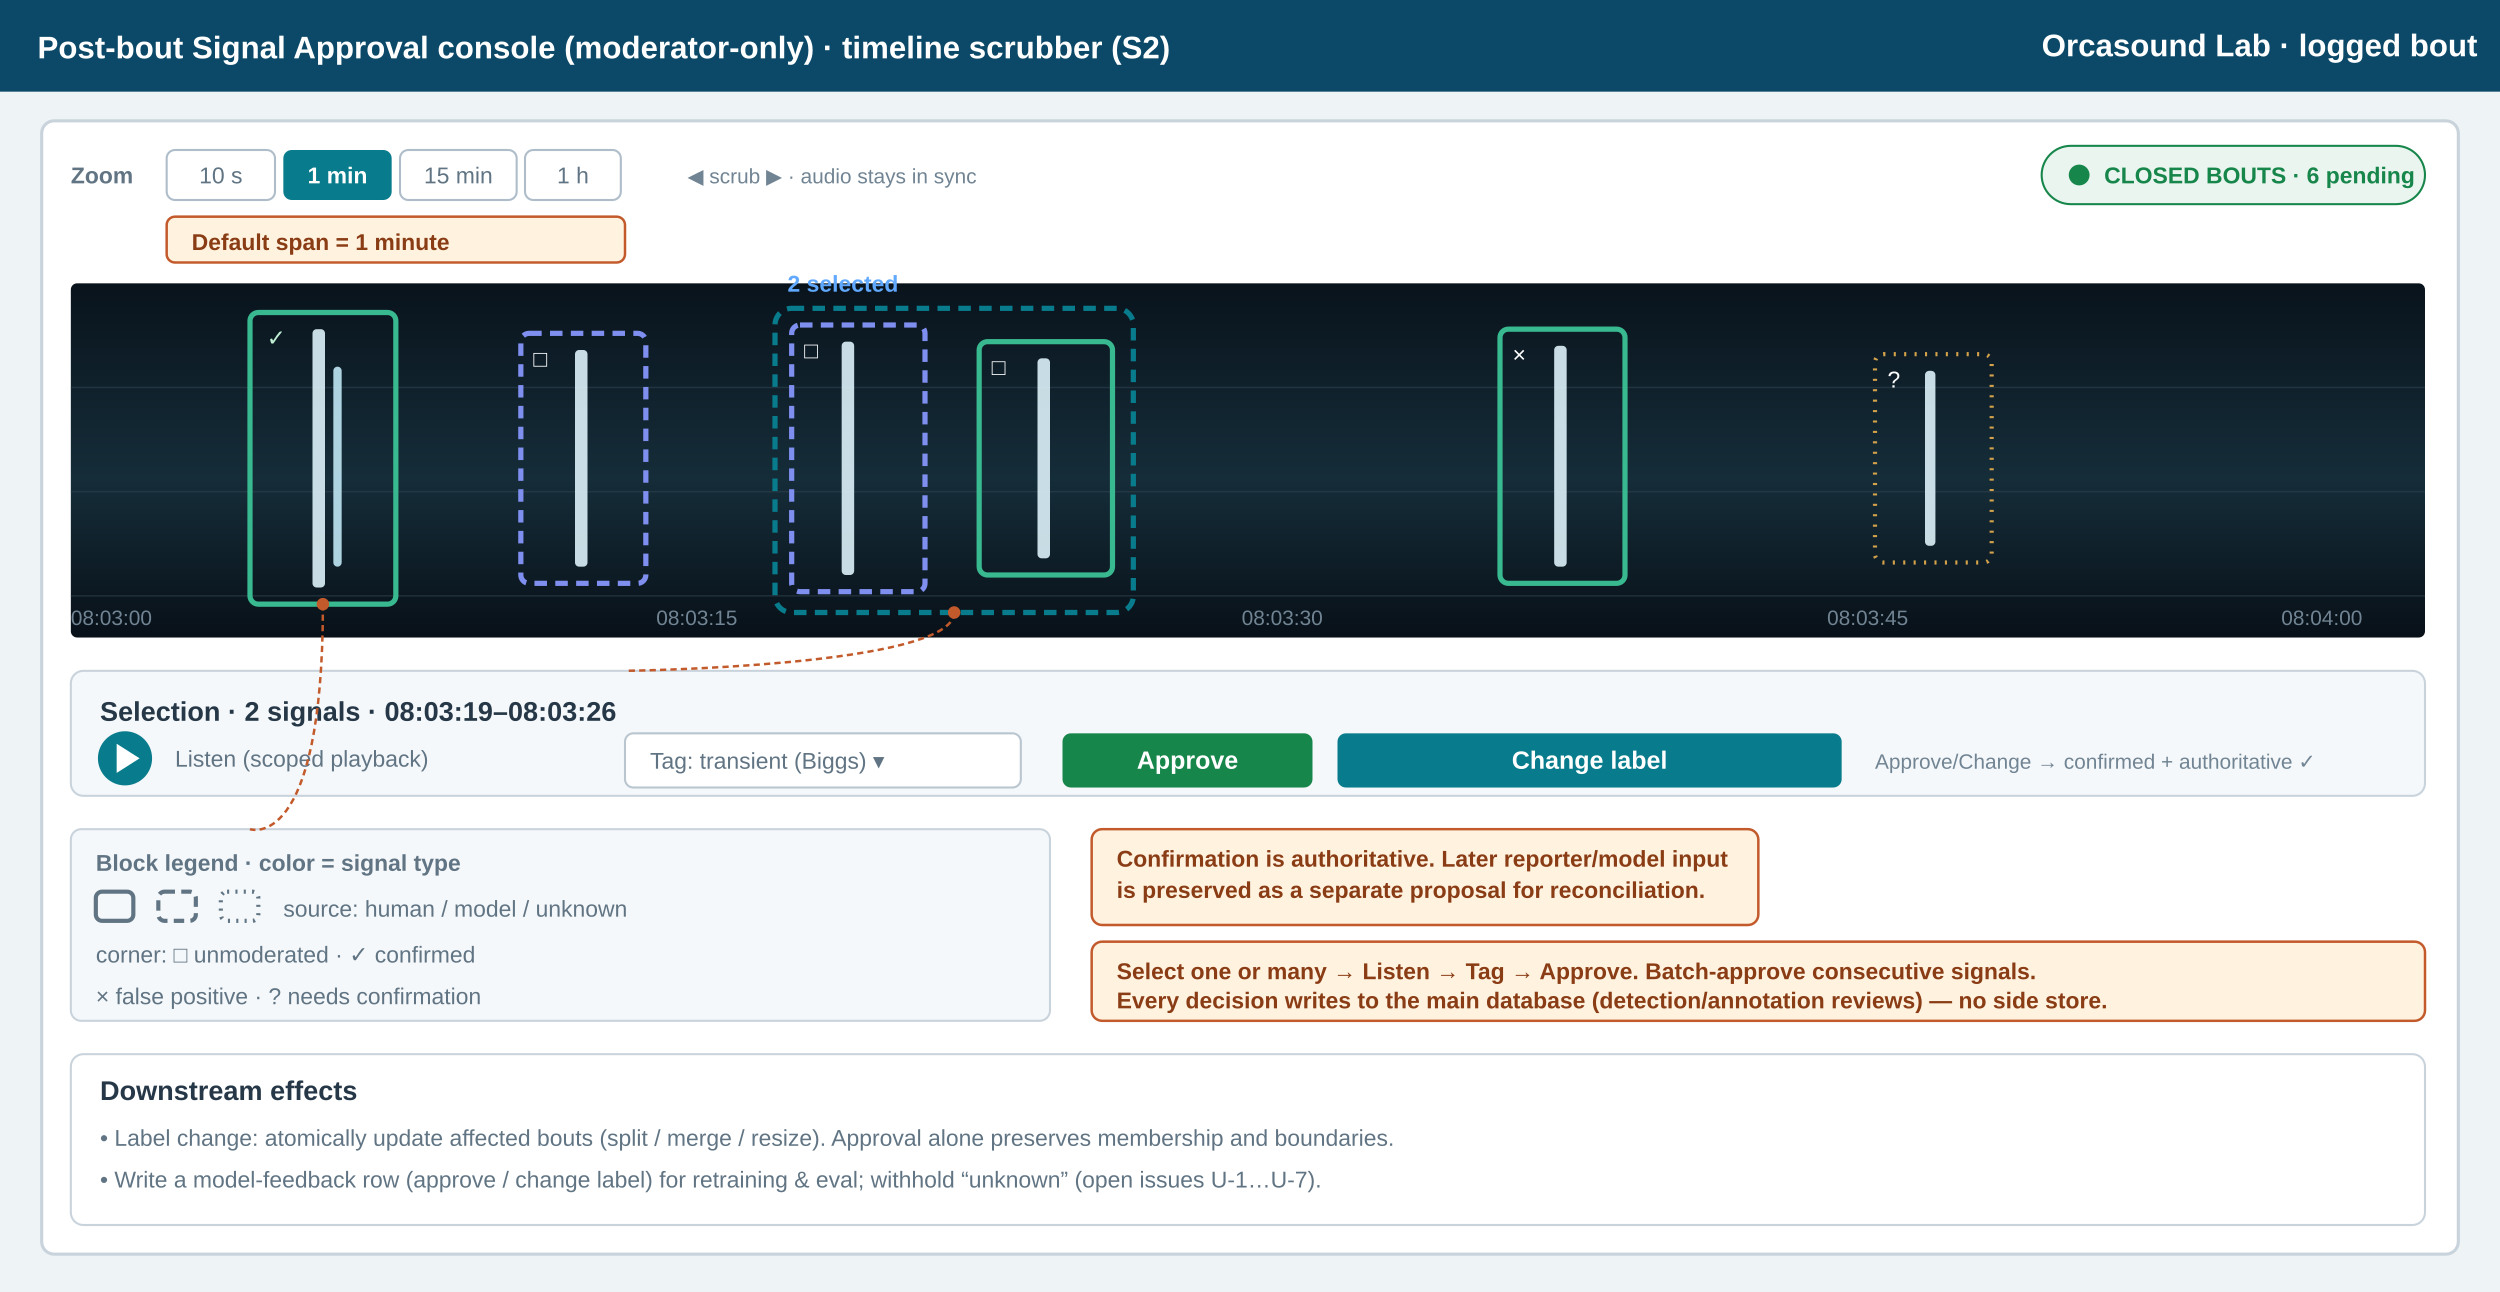
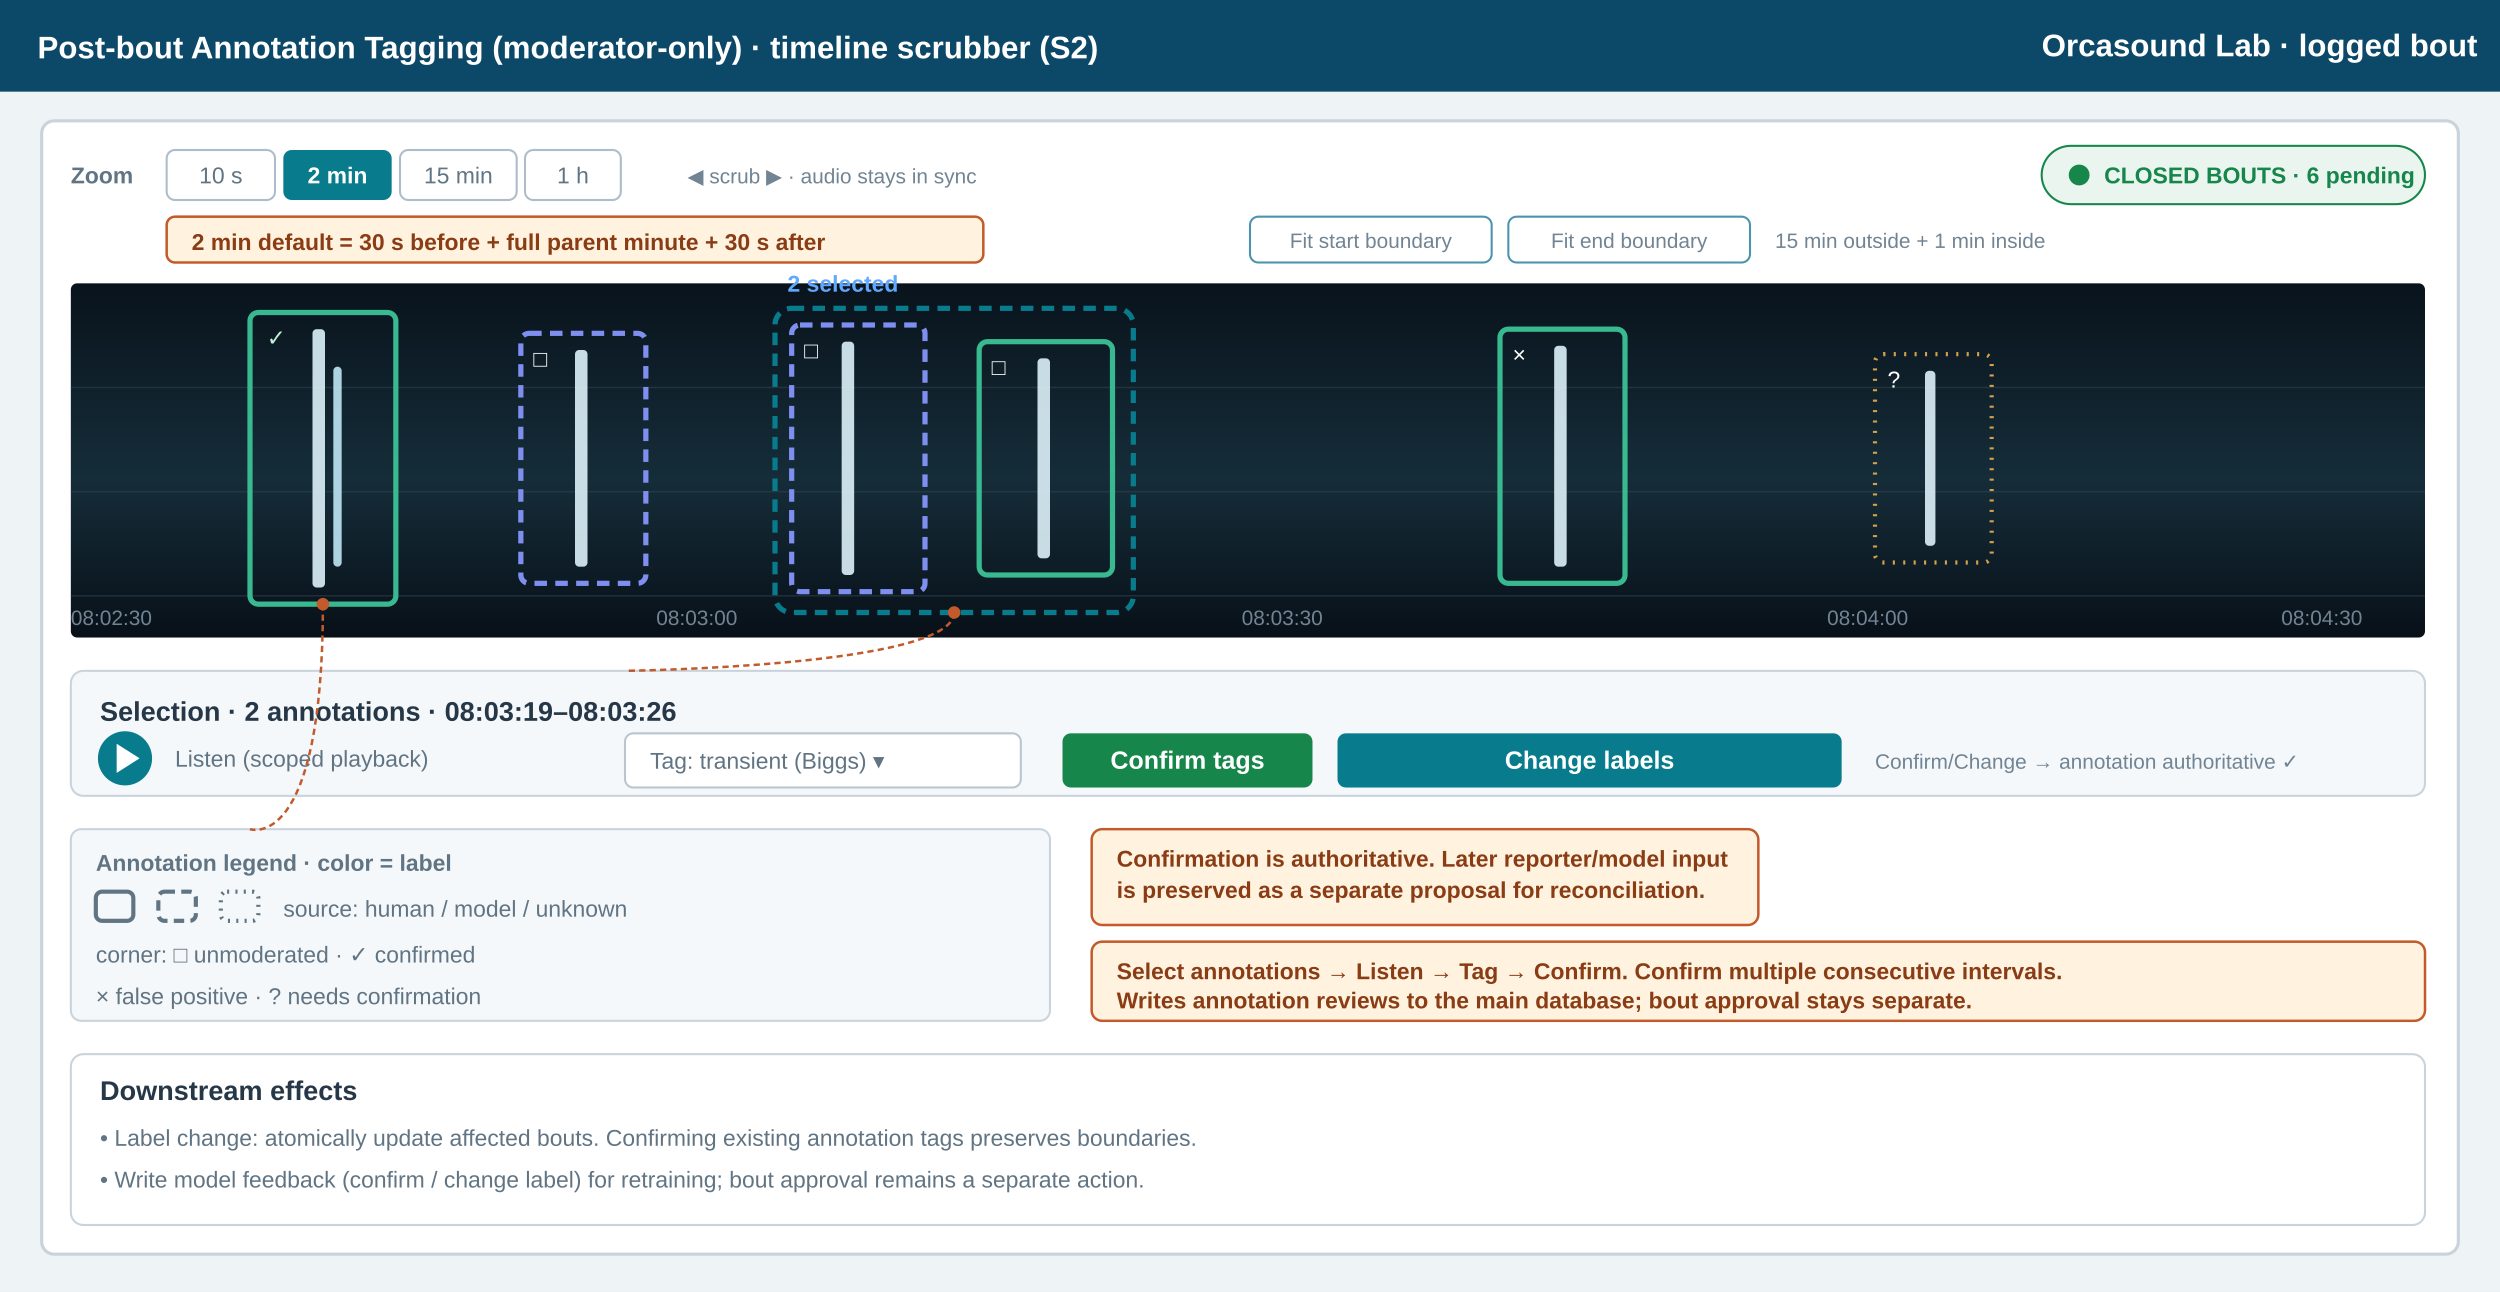
<svg xmlns="http://www.w3.org/2000/svg" width="1200" height="620" viewBox="0 0 1200 620" font-family="Segoe UI, Arial, sans-serif">
  <defs>
    <style>
      .panel{fill:#fff;stroke:#c9d3dc;stroke-width:1.5}.navy{fill:#0c4968}.title{fill:#fff;font-size:15px;font-weight:700}.label{fill:#263847;font-size:13px}.small{fill:#607483;font-size:11px}.tiny{fill:#718493;font-size:10px}.chip{fill:#e8f4f8;stroke:#91bed0}.axis{stroke:#91a3b1;stroke-width:1}.grid{stroke:#30434f;stroke-width:.7;opacity:.55}
      .callout{fill:#fff3e0;stroke:#c25a2b;stroke-width:1.2}.calloutText{fill:#8a3c15;font-size:11px;font-weight:600}.leader{stroke:#c25a2b;stroke-width:1.2;stroke-dasharray:3 2;fill:none}.cdot{fill:#c25a2b}
      .ok{fill:#17864b;font-size:11px;font-weight:700}.amber{fill:#b05b22;font-size:11px;font-weight:700}.button{fill:#087c8c}.green{fill:#17864b}.sel{stroke:#087c8c;stroke-width:2.5;fill:none}
    </style>
    <linearGradient id="spec" x1="0" y1="0" x2="0" y2="1">
      <stop offset="0" stop-color="#09131c" />
      <stop offset=".55" stop-color="#152d39" />
      <stop offset="1" stop-color="#081018" />
    </linearGradient>
    <pattern id="hatch" width="6" height="6" patternTransform="rotate(45)" patternUnits="userSpaceOnUse">
      <rect width="6" height="6" fill="#26424f" />
      <line x1="0" y1="0" x2="0" y2="6" stroke="#5c7d8c" stroke-width="2" />
    </pattern>
  </defs>
  <rect width="1200" height="620" fill="#eef3f6" />
  <rect width="1200" height="44" class="navy" />
-   <text x="18" y="28" class="title" font-size="17">Post-bout Signal Approval console (moderator-only) · timeline scrubber (S2)</text>
+   <text x="18" y="28" class="title" font-size="17">Post-bout Annotation Tagging (moderator-only) · timeline scrubber (S2)</text>
  <text x="980" y="27" class="title" font-size="12">Orcasound Lab · logged bout</text>
  <rect x="20" y="58" width="1160" height="544" rx="6" class="panel" />
  <text x="34" y="88" class="small" font-weight="700">Zoom</text>
  <g>
    <rect x="80" y="72" width="52" height="24" rx="4" fill="#fff" stroke="#aebdc9" />
    <text x="106" y="88" class="small" text-anchor="middle">10 s</text>
    <rect x="136" y="72" width="52" height="24" rx="4" class="button" />
-     <text x="162" y="88" fill="#fff" font-size="11" font-weight="700" text-anchor="middle">1 min</text>
+     <text x="162" y="88" fill="#fff" font-size="11" font-weight="700" text-anchor="middle">2 min</text>
    <rect x="192" y="72" width="56" height="24" rx="4" fill="#fff" stroke="#aebdc9" />
    <text x="220" y="88" class="small" text-anchor="middle">15 min</text>
    <rect x="252" y="72" width="46" height="24" rx="4" fill="#fff" stroke="#aebdc9" />
    <text x="275" y="88" class="small" text-anchor="middle">1 h</text>
  </g>
  <text x="330" y="88" class="tiny">◀ scrub ▶ · audio stays in sync</text>
  <rect x="980" y="70" width="184" height="28" rx="14" fill="#eaf5ef" stroke="#17864b" />
  <circle cx="998" cy="84" r="5" class="green" />
  <text x="1010" y="88" class="ok">CLOSED BOUTS · 6 pending</text>
-   <rect x="80" y="104" width="220" height="22" rx="4" class="callout" />
-   <text x="92" y="120" class="calloutText">Default span = 1 minute</text>
+   <rect x="80" y="104" width="392" height="22" rx="4" class="callout" />
+   <text x="92" y="120" class="calloutText">2 min default = 30 s before + full parent minute + 30 s after</text>
+   <rect x="600" y="104" width="116" height="22" rx="4" fill="#fff" stroke="#4d93ad" />
+   <text x="658" y="119" class="tiny" text-anchor="middle">Fit start boundary</text>
+   <rect x="724" y="104" width="116" height="22" rx="4" fill="#fff" stroke="#4d93ad" />
+   <text x="782" y="119" class="tiny" text-anchor="middle">Fit end boundary</text>
+   <text x="852" y="119" class="tiny">15 min outside + 1 min inside</text>
  <rect x="34" y="136" width="1130" height="170" rx="3" fill="url(#spec)" />
  <g class="grid">
    <line x1="34" y1="186" x2="1164" y2="186" />
    <line x1="34" y1="236" x2="1164" y2="236" />
    <line x1="34" y1="286" x2="1164" y2="286" />
  </g>
  <g class="tiny" fill="#a9c4d1">
-     <text x="34" y="300">08:03:00</text>
-     <text x="315" y="300">08:03:15</text>
+     <text x="34" y="300">08:02:30</text>
+     <text x="315" y="300">08:03:00</text>
    <text x="596" y="300">08:03:30</text>
-     <text x="877" y="300">08:03:45</text>
-     <text x="1095" y="300">08:04:00</text>
+     <text x="877" y="300">08:04:00</text>
+     <text x="1095" y="300">08:04:30</text>
  </g>
  <g opacity=".9" fill="#dcf1f8">
    <rect x="150" y="158" width="6" height="124" rx="2" />
    <rect x="160" y="176" width="4" height="96" rx="2" fill="#bfe6f4" />
    <rect x="276" y="168" width="6" height="104" rx="2" />
    <rect x="404" y="164" width="6" height="112" rx="2" />
    <rect x="498" y="172" width="6" height="96" rx="2" />
    <rect x="746" y="166" width="6" height="106" rx="2" />
    <rect x="924" y="178" width="5" height="84" rx="2" />
  </g>
  <rect x="120" y="150" width="70" height="140" rx="4" fill="none" stroke="#39b98f" stroke-width="2.5" />
  <text x="128" y="166" fill="#bff0d3" font-size="11">✓</text>
  <rect x="250" y="160" width="60" height="120" rx="4" fill="none" stroke="#7f8ff0" stroke-width="2.5" stroke-dasharray="6 4" />
  <text x="256" y="176" fill="#fff" font-size="11">□</text>
  <rect x="380" y="156" width="64" height="128" rx="4" fill="none" stroke="#7f8ff0" stroke-width="2.5" stroke-dasharray="6 4" />
  <text x="386" y="172" fill="#fff" font-size="11">□</text>
  <rect x="470" y="164" width="64" height="112" rx="4" fill="none" stroke="#39b98f" stroke-width="2.5" />
  <text x="476" y="180" fill="#fff" font-size="11">□</text>
  <rect x="372" y="148" width="172" height="146" rx="8" class="sel" stroke-dasharray="6 4" />
  <text x="378" y="140" fill="#61a9ff" font-size="11" font-weight="700">2 selected</text>
  <rect x="720" y="158" width="60" height="122" rx="4" fill="none" stroke="#39b98f" stroke-width="2.5" />
  <text x="726" y="174" fill="#fff" font-size="11">×</text>
  <rect x="900" y="170" width="56" height="100" rx="4" fill="none" stroke="#d3a24a" stroke-width="2" stroke-dasharray="1 4" />
  <text x="906" y="186" fill="#fff" font-size="11">?</text>
  <rect x="34" y="322" width="1130" height="60" rx="6" fill="#f5f8fa" stroke="#c9d3dc" />
-   <text x="48" y="346" class="label" font-weight="700">Selection · 2 signals · 08:03:19–08:03:26</text>
+   <text x="48" y="346" class="label" font-weight="700">Selection · 2 annotations · 08:03:19–08:03:26</text>
  <circle cx="60" cy="364" r="13" class="button" />
  <path d="M56 357l11 7-11 7z" fill="#fff" />
  <text x="84" y="368" class="small">Listen (scoped playback)</text>
  <rect x="300" y="352" width="190" height="26" rx="4" fill="#fff" stroke="#b9c6cf" />
  <text x="312" y="369" class="small">Tag: transient (Biggs) ▾</text>
  <rect x="510" y="352" width="120" height="26" rx="4" class="green" />
-   <text x="570" y="369" fill="#fff" font-size="12" font-weight="700" text-anchor="middle">Approve</text>
+   <text x="570" y="369" fill="#fff" font-size="12" font-weight="700" text-anchor="middle">Confirm tags</text>
  <rect x="642" y="352" width="242" height="26" rx="4" class="button" />
-   <text x="763" y="369" fill="#fff" font-size="12" font-weight="700" text-anchor="middle">Change label</text>
-   <text x="900" y="369" class="tiny">Approve/Change → confirmed + authoritative ✓</text>
+   <text x="763" y="369" fill="#fff" font-size="12" font-weight="700" text-anchor="middle">Change labels</text>
+   <text x="900" y="369" class="tiny">Confirm/Change → annotation authoritative ✓</text>
  <rect x="34" y="398" width="470" height="92" rx="5" fill="#f5f8fa" stroke="#c9d3dc" />
-   <text x="46" y="418" class="small" font-weight="700">Block legend · color = signal type</text>
+   <text x="46" y="418" class="small" font-weight="700">Annotation legend · color = label</text>
  <rect x="46" y="428" width="18" height="14" rx="3" fill="none" stroke="#607483" stroke-width="2" />
  <rect x="76" y="428" width="18" height="14" rx="3" fill="none" stroke="#607483" stroke-width="2" stroke-dasharray="5 3" />
  <rect x="106" y="428" width="18" height="14" rx="3" fill="none" stroke="#607483" stroke-width="2" stroke-dasharray="1 3" />
  <text x="136" y="440" class="small">source: human / model / unknown</text>
  <text x="46" y="462" class="small">corner: □ unmoderated · ✓ confirmed</text>
  <text x="46" y="482" class="small">× false positive · ? needs confirmation</text>
  <path class="leader" d="M155 290 C155 410 120 398 120 398" />
  <circle cx="155" cy="290" r="3" class="cdot" />
  <rect x="524" y="398" width="320" height="46" rx="5" class="callout" />
  <text x="536" y="416" class="calloutText">Confirmation is authoritative. Later reporter/model input</text>
  <text x="536" y="431" class="calloutText">is preserved as a separate proposal for reconciliation.</text>
  <path class="leader" d="M458 294 C458 320 300 322 300 322" />
  <circle cx="458" cy="294" r="3" class="cdot" />
  <rect x="524" y="452" width="640" height="38" rx="5" class="callout" />
-   <text x="536" y="470" class="calloutText">Select one or many → Listen → Tag → Approve. Batch-approve consecutive signals.</text>
-   <text x="536" y="484" class="calloutText">Every decision writes to the main database (detection/annotation reviews) — no side store.</text>
+   <text x="536" y="470" class="calloutText">Select annotations → Listen → Tag → Confirm. Confirm multiple consecutive intervals.</text>
+   <text x="536" y="484" class="calloutText">Writes annotation reviews to the main database; bout approval stays separate.</text>
  <rect x="34" y="506" width="1130" height="82" rx="6" fill="#fff" stroke="#c9d3dc" />
  <text x="48" y="528" class="label" font-weight="700">Downstream effects</text>
-   <text x="48" y="550" class="small">• Label change: atomically update affected bouts (split / merge / resize). Approval alone preserves membership and boundaries.</text>
-   <text x="48" y="570" class="small">• Write a model-feedback row (approve / change label) for retraining &amp; eval; withhold “unknown” (open issues U-1…U-7).</text>
+   <text x="48" y="550" class="small">• Label change: atomically update affected bouts. Confirming existing annotation tags preserves boundaries.</text>
+   <text x="48" y="570" class="small">• Write model feedback (confirm / change label) for retraining; bout approval remains a separate action.</text>
</svg>
